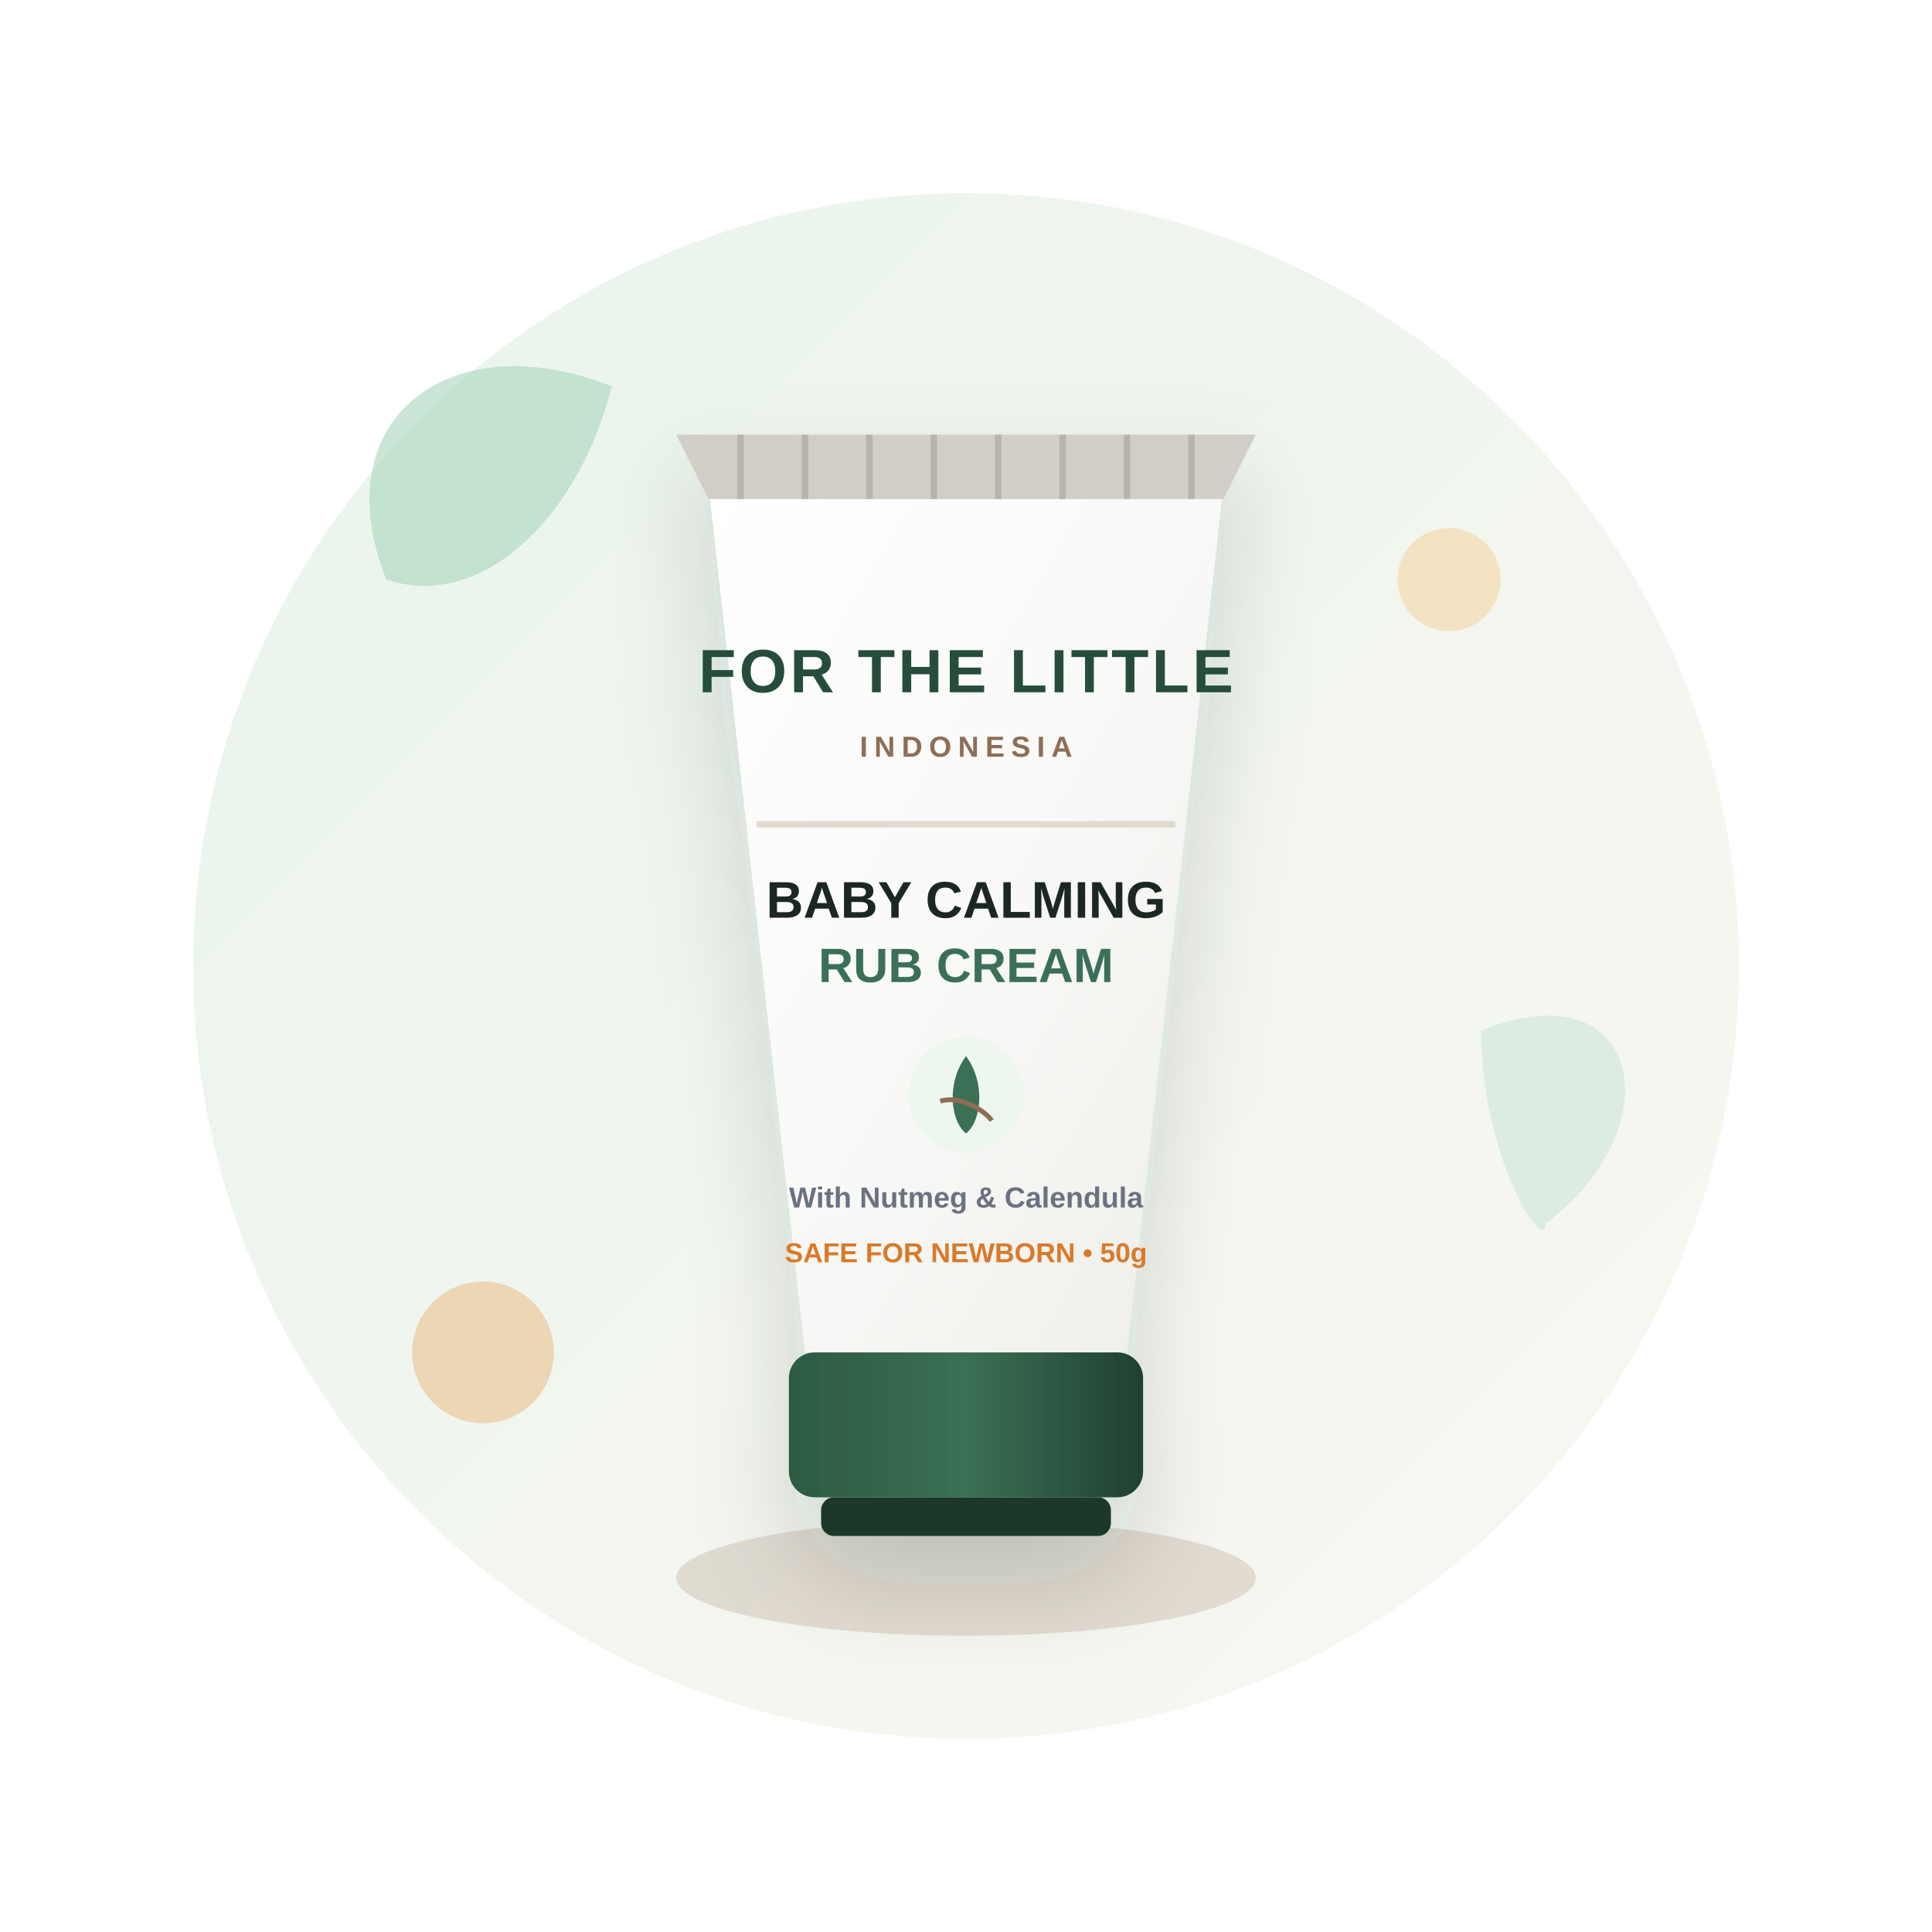
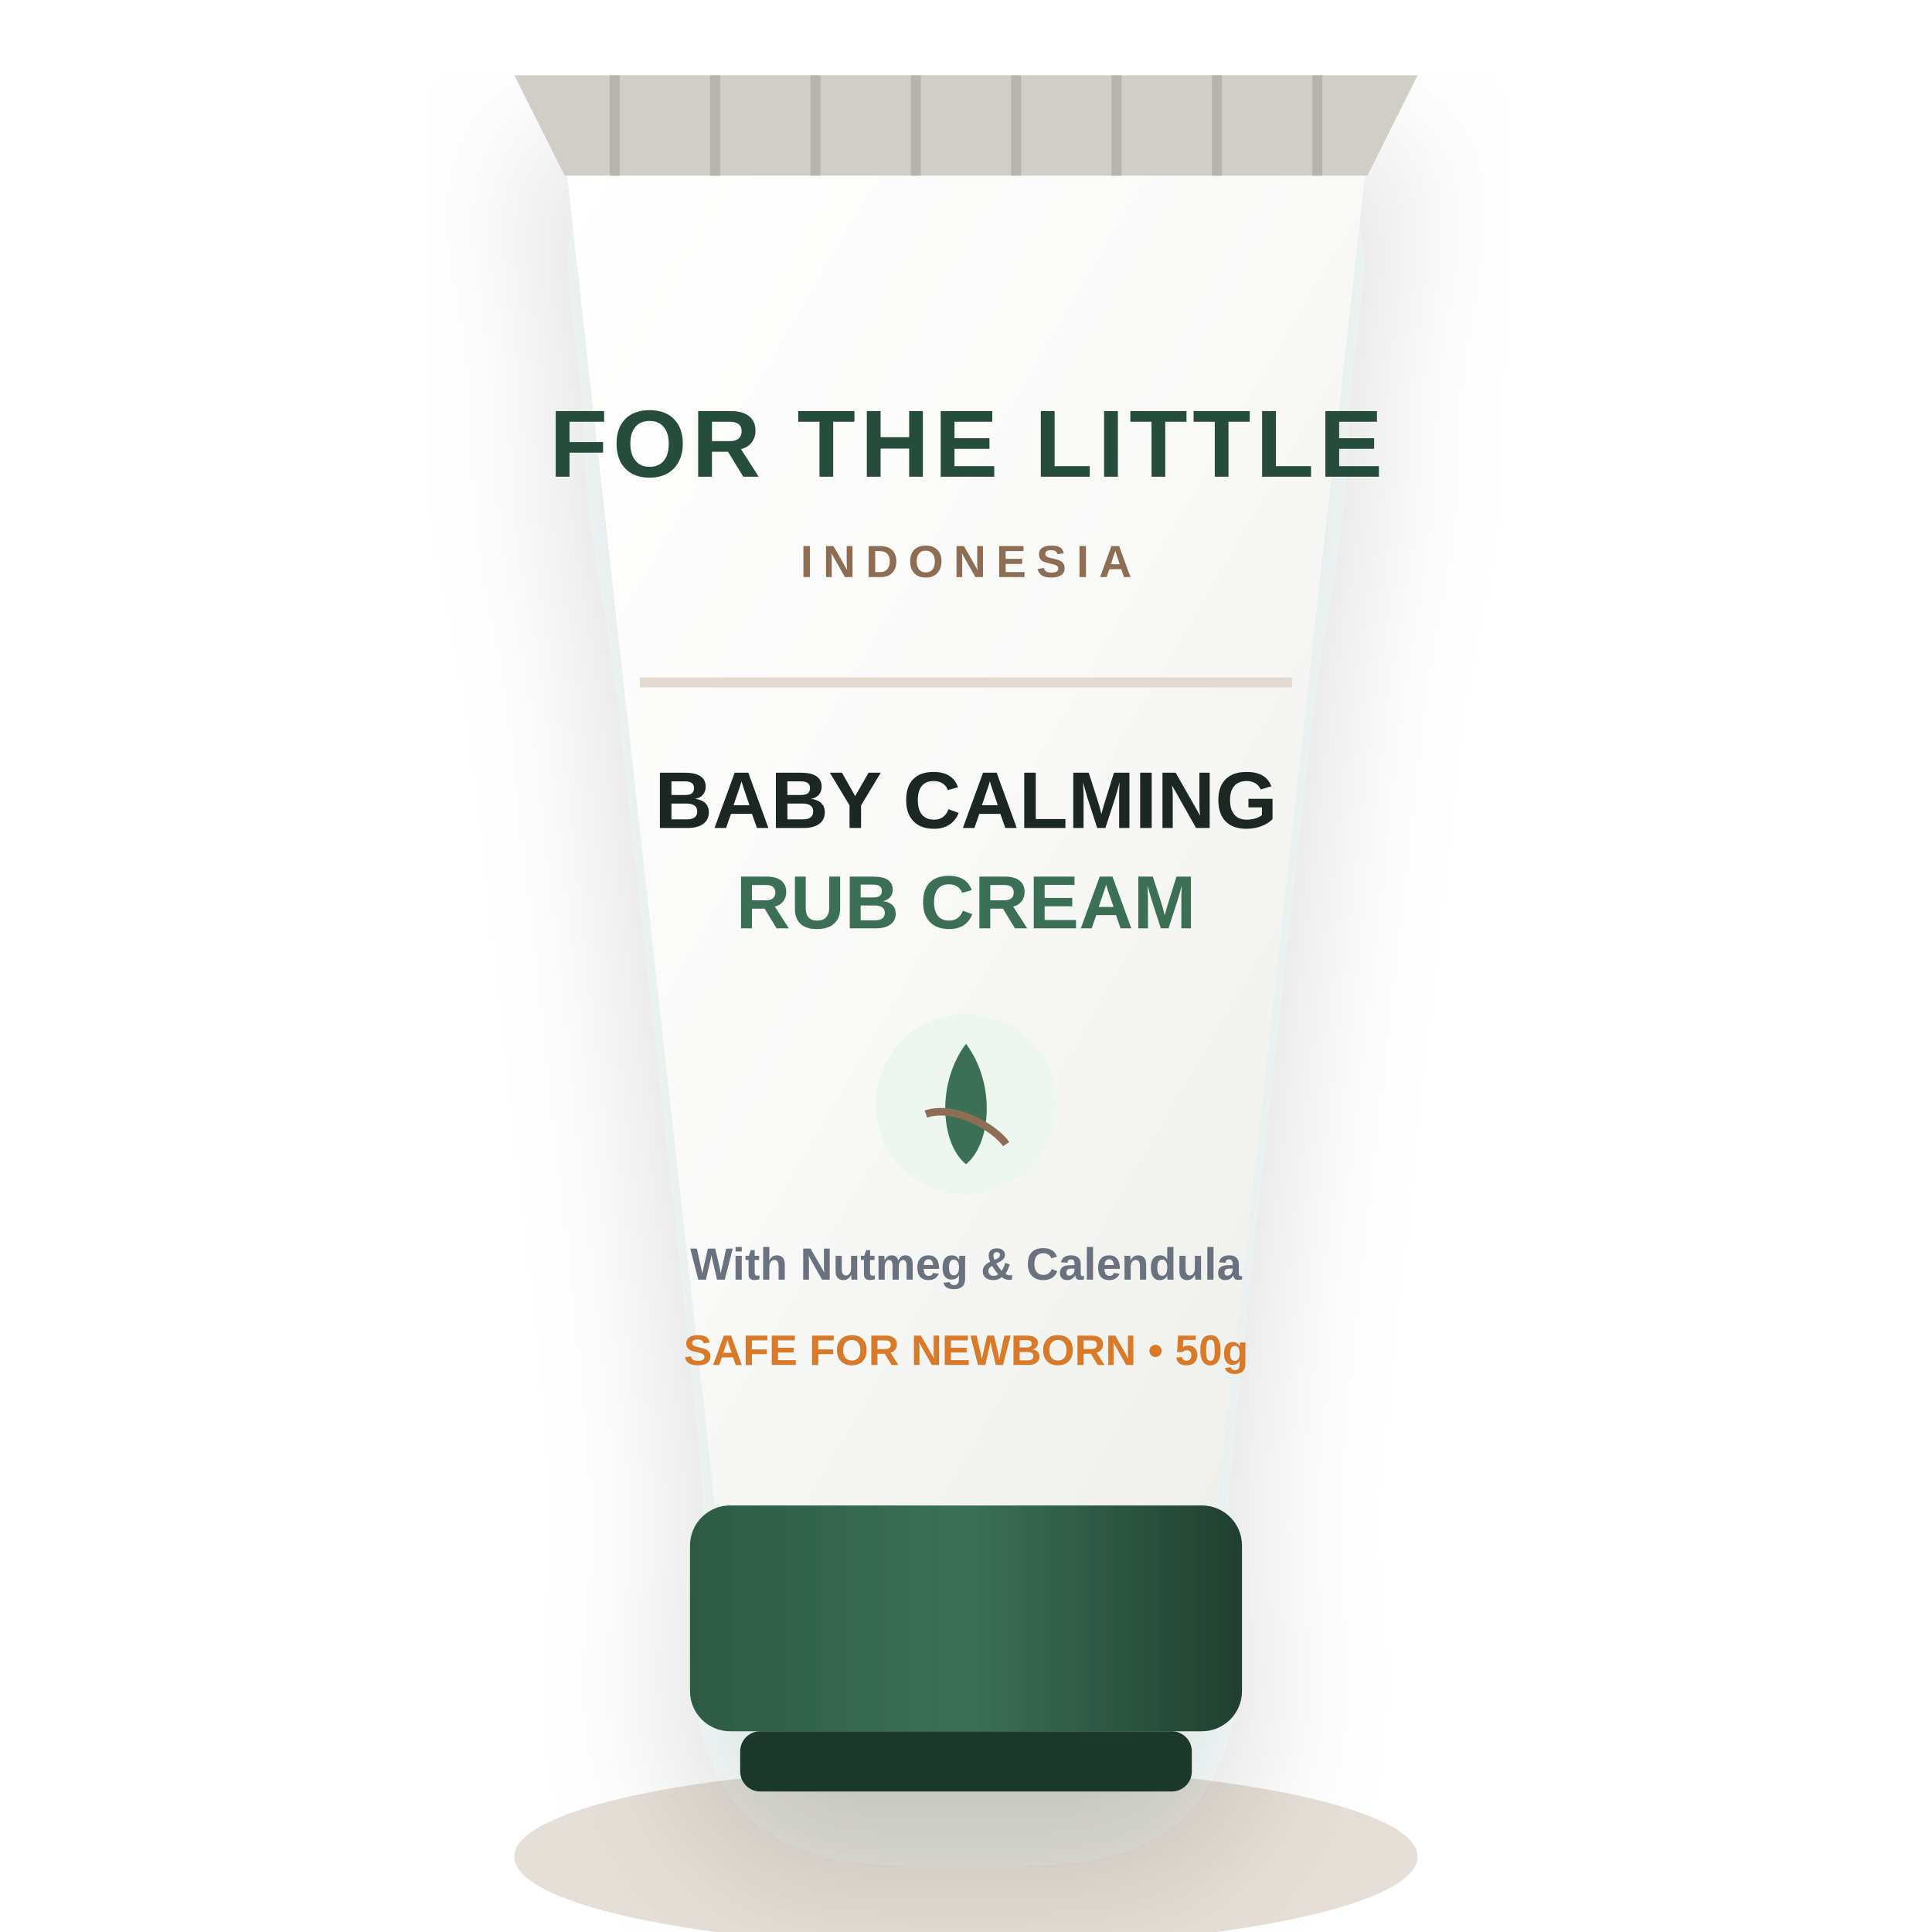
- <svg xmlns="http://www.w3.org/2000/svg" viewBox="0 0 600 600" width="600" height="600">
+ <svg xmlns="http://www.w3.org/2000/svg" viewBox="195 120 210 385" width="600" height="600">
  <defs>
    <linearGradient id="bgGrad" x1="0%" y1="0%" x2="100%" y2="100%">
      <stop offset="0%" stop-color="#E8F4EC" />
      <stop offset="100%" stop-color="#FAF7F2" />
    </linearGradient>
    <linearGradient id="tubeGrad" x1="0%" y1="0%" x2="100%" y2="100%">
      <stop offset="0%" stop-color="#FFFFFF" />
      <stop offset="50%" stop-color="#F9F9F8" />
      <stop offset="100%" stop-color="#EDEDE8" />
    </linearGradient>
    <linearGradient id="capGrad" x1="0%" y1="0%" x2="100%" y2="0%">
      <stop offset="0%" stop-color="#2D5A43" />
      <stop offset="50%" stop-color="#3B7056" />
      <stop offset="100%" stop-color="#204030" />
    </linearGradient>
    <filter id="softShadow" x="-10%" y="-10%" width="120%" height="130%">
      <feDropShadow dx="0" dy="15" stdDeviation="15" flood-color="#1C2822" flood-opacity="0.15" />
    </filter>
  </defs>
-   <circle cx="300" cy="300" r="240" fill="url(#bgGrad)" />
-   <path d="M120 180 C100 130 140 100 190 120 C180 160 150 190 120 180 Z" fill="#A8D5BA" opacity="0.6" />
-   <path d="M480 380 C520 350 510 300 460 320 C460 360 480 390 480 380 Z" fill="#D2E8D8" opacity="0.7" />
-   <circle cx="450" cy="180" r="16" fill="#F4DEB8" opacity="0.8" />
-   <circle cx="150" cy="420" r="22" fill="#E8B87A" opacity="0.5" />
  <ellipse cx="300" cy="490" rx="90" ry="18" fill="#D3C9BD" opacity="0.6" />
  <g filter="url(#softShadow)">
    <path d="M220 150 L380 150 L350 420 L250 420 Z" fill="url(#tubeGrad)" rx="20" />
    <path d="M210 135 L390 135 L380 155 L220 155 Z" fill="#D1CEC7" />
    <line x1="230" y1="135" x2="230" y2="155" stroke="#B8B4AC" stroke-width="2" />
    <line x1="250" y1="135" x2="250" y2="155" stroke="#B8B4AC" stroke-width="2" />
    <line x1="270" y1="135" x2="270" y2="155" stroke="#B8B4AC" stroke-width="2" />
    <line x1="290" y1="135" x2="290" y2="155" stroke="#B8B4AC" stroke-width="2" />
    <line x1="310" y1="135" x2="310" y2="155" stroke="#B8B4AC" stroke-width="2" />
    <line x1="330" y1="135" x2="330" y2="155" stroke="#B8B4AC" stroke-width="2" />
    <line x1="350" y1="135" x2="350" y2="155" stroke="#B8B4AC" stroke-width="2" />
    <line x1="370" y1="135" x2="370" y2="155" stroke="#B8B4AC" stroke-width="2" />
    <rect x="245" y="420" width="110" height="45" rx="8" fill="url(#capGrad)" />
    <rect x="255" y="465" width="90" height="12" rx="4" fill="#1C3829" />
    <text x="300" y="215" font-family="'Plus Jakarta Sans', Arial, sans-serif" font-size="19" font-weight="bold" fill="#264D3B" text-anchor="middle" letter-spacing="1">FOR THE LITTLE</text>
    <text x="300" y="235" font-family="'Plus Jakarta Sans', Arial, sans-serif" font-size="9" font-weight="600" fill="#8D6E54" text-anchor="middle" letter-spacing="2">INDONESIA</text>
    <rect x="235" y="255" width="130" height="2" fill="#E2DACF" />
    <text x="300" y="285" font-family="'Quicksand', Arial, sans-serif" font-size="16" font-weight="bold" fill="#1C2822" text-anchor="middle">BABY CALMING</text>
    <text x="300" y="305" font-family="'Quicksand', Arial, sans-serif" font-size="15" font-weight="bold" fill="#3B7056" text-anchor="middle">RUB CREAM</text>
    <circle cx="300" cy="340" r="18" fill="#EEF6F0" />
    <path d="M300 328 C294 336 295 348 300 352 C305 348 306 336 300 328 Z" fill="#3B7056" />
    <path d="M292 342 C298 340 306 345 308 348" stroke="#8D6E54" stroke-width="1.5" fill="none" />
    <text x="300" y="375" font-family="'Plus Jakarta Sans', Arial, sans-serif" font-size="9" font-weight="600" fill="#6B7280" text-anchor="middle">With Nutmeg &amp; Calendula</text>
    <text x="300" y="392" font-family="'Plus Jakarta Sans', Arial, sans-serif" font-size="8.5" font-weight="bold" fill="#D97A29" text-anchor="middle">SAFE FOR NEWBORN • 50g</text>
  </g>
</svg>
